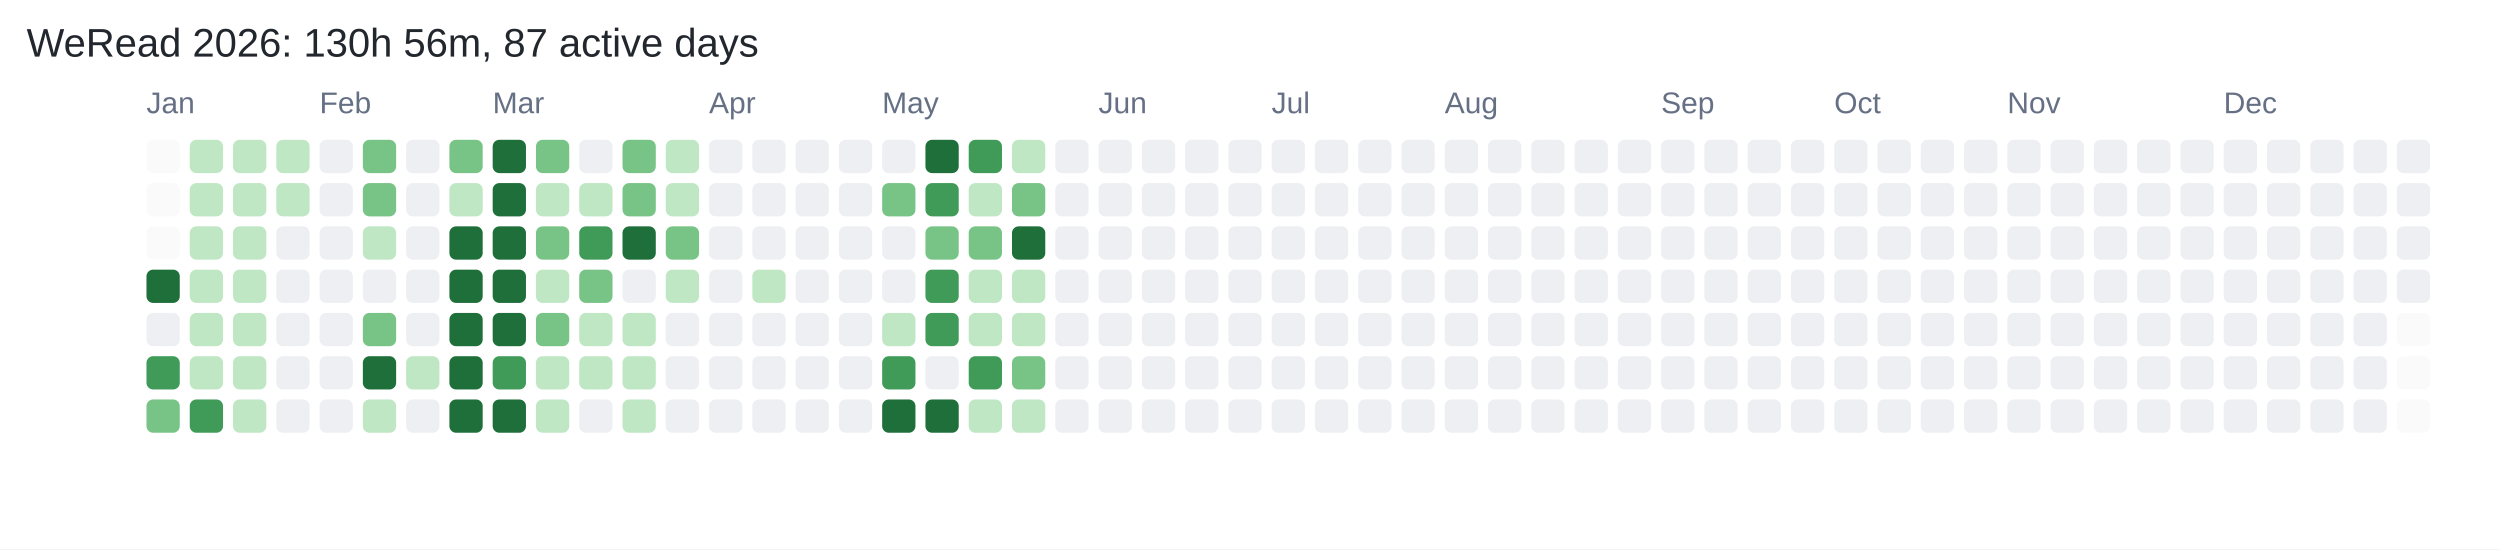
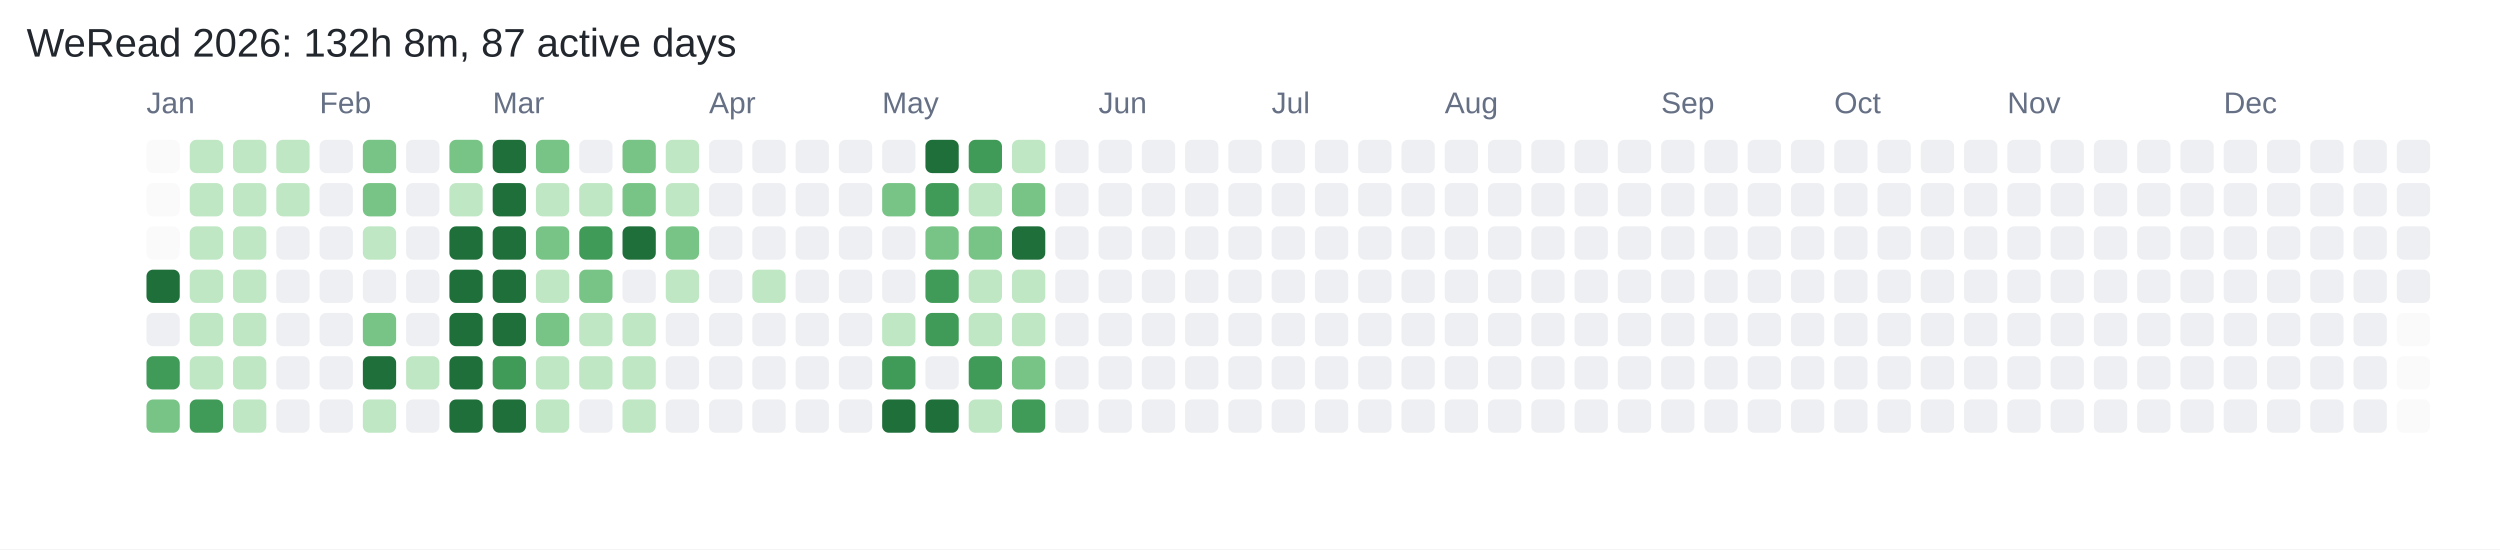
<svg xmlns="http://www.w3.org/2000/svg" width="751" height="165" viewBox="0 0 751 165">
  <rect width="100%" height="100%" fill="#FFFFFF" />
-   <text x="8" y="17" fill="#22272E" font-family="Arial,sans-serif" font-size="12">WeRead 2026: 130h 56m, 87 active days</text>
+   <text x="8" y="17" fill="#22272E" font-family="Arial,sans-serif" font-size="12">WeRead 2026: 132h 8m, 87 active days</text>
  <text x="44" y="34" fill="#667085" font-family="Arial,sans-serif" font-size="9">Jan</text>
  <text x="96" y="34" fill="#667085" font-family="Arial,sans-serif" font-size="9">Feb</text>
  <text x="148" y="34" fill="#667085" font-family="Arial,sans-serif" font-size="9">Mar</text>
  <text x="213" y="34" fill="#667085" font-family="Arial,sans-serif" font-size="9">Apr</text>
  <text x="265" y="34" fill="#667085" font-family="Arial,sans-serif" font-size="9">May</text>
  <text x="330" y="34" fill="#667085" font-family="Arial,sans-serif" font-size="9">Jun</text>
  <text x="382" y="34" fill="#667085" font-family="Arial,sans-serif" font-size="9">Jul</text>
  <text x="434" y="34" fill="#667085" font-family="Arial,sans-serif" font-size="9">Aug</text>
  <text x="499" y="34" fill="#667085" font-family="Arial,sans-serif" font-size="9">Sep</text>
  <text x="551" y="34" fill="#667085" font-family="Arial,sans-serif" font-size="9">Oct</text>
  <text x="603" y="34" fill="#667085" font-family="Arial,sans-serif" font-size="9">Nov</text>
  <text x="668" y="34" fill="#667085" font-family="Arial,sans-serif" font-size="9">Dec</text>
  <rect x="44" y="42" width="10" height="10" rx="2" fill="#FAFAFA" />
  <rect x="44" y="55" width="10" height="10" rx="2" fill="#FAFAFA" />
  <rect x="44" y="68" width="10" height="10" rx="2" fill="#FAFAFA" />
  <rect x="44" y="81" width="10" height="10" rx="2" fill="#1F6F3A" />
  <rect x="44" y="94" width="10" height="10" rx="2" fill="#EDEFF2" />
  <rect x="44" y="107" width="10" height="10" rx="2" fill="#3F9B57" />
  <rect x="44" y="120" width="10" height="10" rx="2" fill="#78C486" />
  <rect x="57" y="42" width="10" height="10" rx="2" fill="#BFE7C4" />
  <rect x="57" y="55" width="10" height="10" rx="2" fill="#BFE7C4" />
  <rect x="57" y="68" width="10" height="10" rx="2" fill="#BFE7C4" />
  <rect x="57" y="81" width="10" height="10" rx="2" fill="#BFE7C4" />
  <rect x="57" y="94" width="10" height="10" rx="2" fill="#BFE7C4" />
  <rect x="57" y="107" width="10" height="10" rx="2" fill="#BFE7C4" />
  <rect x="57" y="120" width="10" height="10" rx="2" fill="#3F9B57" />
  <rect x="70" y="42" width="10" height="10" rx="2" fill="#BFE7C4" />
  <rect x="70" y="55" width="10" height="10" rx="2" fill="#BFE7C4" />
  <rect x="70" y="68" width="10" height="10" rx="2" fill="#BFE7C4" />
  <rect x="70" y="81" width="10" height="10" rx="2" fill="#BFE7C4" />
  <rect x="70" y="94" width="10" height="10" rx="2" fill="#BFE7C4" />
  <rect x="70" y="107" width="10" height="10" rx="2" fill="#BFE7C4" />
  <rect x="70" y="120" width="10" height="10" rx="2" fill="#BFE7C4" />
  <rect x="83" y="42" width="10" height="10" rx="2" fill="#BFE7C4" />
  <rect x="83" y="55" width="10" height="10" rx="2" fill="#BFE7C4" />
  <rect x="83" y="68" width="10" height="10" rx="2" fill="#EDEFF2" />
  <rect x="83" y="81" width="10" height="10" rx="2" fill="#EDEFF2" />
  <rect x="83" y="94" width="10" height="10" rx="2" fill="#EDEFF2" />
  <rect x="83" y="107" width="10" height="10" rx="2" fill="#EDEFF2" />
  <rect x="83" y="120" width="10" height="10" rx="2" fill="#EDEFF2" />
  <rect x="96" y="42" width="10" height="10" rx="2" fill="#EDEFF2" />
  <rect x="96" y="55" width="10" height="10" rx="2" fill="#EDEFF2" />
  <rect x="96" y="68" width="10" height="10" rx="2" fill="#EDEFF2" />
  <rect x="96" y="81" width="10" height="10" rx="2" fill="#EDEFF2" />
  <rect x="96" y="94" width="10" height="10" rx="2" fill="#EDEFF2" />
  <rect x="96" y="107" width="10" height="10" rx="2" fill="#EDEFF2" />
  <rect x="96" y="120" width="10" height="10" rx="2" fill="#EDEFF2" />
  <rect x="109" y="42" width="10" height="10" rx="2" fill="#78C486" />
  <rect x="109" y="55" width="10" height="10" rx="2" fill="#78C486" />
  <rect x="109" y="68" width="10" height="10" rx="2" fill="#BFE7C4" />
  <rect x="109" y="81" width="10" height="10" rx="2" fill="#EDEFF2" />
  <rect x="109" y="94" width="10" height="10" rx="2" fill="#78C486" />
  <rect x="109" y="107" width="10" height="10" rx="2" fill="#1F6F3A" />
  <rect x="109" y="120" width="10" height="10" rx="2" fill="#BFE7C4" />
  <rect x="122" y="42" width="10" height="10" rx="2" fill="#EDEFF2" />
  <rect x="122" y="55" width="10" height="10" rx="2" fill="#EDEFF2" />
  <rect x="122" y="68" width="10" height="10" rx="2" fill="#EDEFF2" />
  <rect x="122" y="81" width="10" height="10" rx="2" fill="#EDEFF2" />
  <rect x="122" y="94" width="10" height="10" rx="2" fill="#EDEFF2" />
  <rect x="122" y="107" width="10" height="10" rx="2" fill="#BFE7C4" />
  <rect x="122" y="120" width="10" height="10" rx="2" fill="#EDEFF2" />
  <rect x="135" y="42" width="10" height="10" rx="2" fill="#78C486" />
  <rect x="135" y="55" width="10" height="10" rx="2" fill="#BFE7C4" />
  <rect x="135" y="68" width="10" height="10" rx="2" fill="#1F6F3A" />
  <rect x="135" y="81" width="10" height="10" rx="2" fill="#1F6F3A" />
  <rect x="135" y="94" width="10" height="10" rx="2" fill="#1F6F3A" />
  <rect x="135" y="107" width="10" height="10" rx="2" fill="#1F6F3A" />
  <rect x="135" y="120" width="10" height="10" rx="2" fill="#1F6F3A" />
  <rect x="148" y="42" width="10" height="10" rx="2" fill="#1F6F3A" />
  <rect x="148" y="55" width="10" height="10" rx="2" fill="#1F6F3A" />
  <rect x="148" y="68" width="10" height="10" rx="2" fill="#1F6F3A" />
  <rect x="148" y="81" width="10" height="10" rx="2" fill="#1F6F3A" />
  <rect x="148" y="94" width="10" height="10" rx="2" fill="#1F6F3A" />
  <rect x="148" y="107" width="10" height="10" rx="2" fill="#3F9B57" />
  <rect x="148" y="120" width="10" height="10" rx="2" fill="#1F6F3A" />
  <rect x="161" y="42" width="10" height="10" rx="2" fill="#78C486" />
  <rect x="161" y="55" width="10" height="10" rx="2" fill="#BFE7C4" />
  <rect x="161" y="68" width="10" height="10" rx="2" fill="#78C486" />
  <rect x="161" y="81" width="10" height="10" rx="2" fill="#BFE7C4" />
  <rect x="161" y="94" width="10" height="10" rx="2" fill="#78C486" />
  <rect x="161" y="107" width="10" height="10" rx="2" fill="#BFE7C4" />
  <rect x="161" y="120" width="10" height="10" rx="2" fill="#BFE7C4" />
  <rect x="174" y="42" width="10" height="10" rx="2" fill="#EDEFF2" />
  <rect x="174" y="55" width="10" height="10" rx="2" fill="#BFE7C4" />
  <rect x="174" y="68" width="10" height="10" rx="2" fill="#3F9B57" />
  <rect x="174" y="81" width="10" height="10" rx="2" fill="#78C486" />
  <rect x="174" y="94" width="10" height="10" rx="2" fill="#BFE7C4" />
  <rect x="174" y="107" width="10" height="10" rx="2" fill="#BFE7C4" />
  <rect x="174" y="120" width="10" height="10" rx="2" fill="#EDEFF2" />
  <rect x="187" y="42" width="10" height="10" rx="2" fill="#78C486" />
  <rect x="187" y="55" width="10" height="10" rx="2" fill="#78C486" />
  <rect x="187" y="68" width="10" height="10" rx="2" fill="#1F6F3A" />
  <rect x="187" y="81" width="10" height="10" rx="2" fill="#EDEFF2" />
  <rect x="187" y="94" width="10" height="10" rx="2" fill="#BFE7C4" />
  <rect x="187" y="107" width="10" height="10" rx="2" fill="#BFE7C4" />
  <rect x="187" y="120" width="10" height="10" rx="2" fill="#BFE7C4" />
  <rect x="200" y="42" width="10" height="10" rx="2" fill="#BFE7C4" />
  <rect x="200" y="55" width="10" height="10" rx="2" fill="#BFE7C4" />
  <rect x="200" y="68" width="10" height="10" rx="2" fill="#78C486" />
  <rect x="200" y="81" width="10" height="10" rx="2" fill="#BFE7C4" />
  <rect x="200" y="94" width="10" height="10" rx="2" fill="#EDEFF2" />
  <rect x="200" y="107" width="10" height="10" rx="2" fill="#EDEFF2" />
  <rect x="200" y="120" width="10" height="10" rx="2" fill="#EDEFF2" />
  <rect x="213" y="42" width="10" height="10" rx="2" fill="#EDEFF2" />
  <rect x="213" y="55" width="10" height="10" rx="2" fill="#EDEFF2" />
  <rect x="213" y="68" width="10" height="10" rx="2" fill="#EDEFF2" />
  <rect x="213" y="81" width="10" height="10" rx="2" fill="#EDEFF2" />
  <rect x="213" y="94" width="10" height="10" rx="2" fill="#EDEFF2" />
  <rect x="213" y="107" width="10" height="10" rx="2" fill="#EDEFF2" />
  <rect x="213" y="120" width="10" height="10" rx="2" fill="#EDEFF2" />
  <rect x="226" y="42" width="10" height="10" rx="2" fill="#EDEFF2" />
  <rect x="226" y="55" width="10" height="10" rx="2" fill="#EDEFF2" />
  <rect x="226" y="68" width="10" height="10" rx="2" fill="#EDEFF2" />
  <rect x="226" y="81" width="10" height="10" rx="2" fill="#BFE7C4" />
  <rect x="226" y="94" width="10" height="10" rx="2" fill="#EDEFF2" />
  <rect x="226" y="107" width="10" height="10" rx="2" fill="#EDEFF2" />
  <rect x="226" y="120" width="10" height="10" rx="2" fill="#EDEFF2" />
  <rect x="239" y="42" width="10" height="10" rx="2" fill="#EDEFF2" />
  <rect x="239" y="55" width="10" height="10" rx="2" fill="#EDEFF2" />
  <rect x="239" y="68" width="10" height="10" rx="2" fill="#EDEFF2" />
  <rect x="239" y="81" width="10" height="10" rx="2" fill="#EDEFF2" />
  <rect x="239" y="94" width="10" height="10" rx="2" fill="#EDEFF2" />
  <rect x="239" y="107" width="10" height="10" rx="2" fill="#EDEFF2" />
  <rect x="239" y="120" width="10" height="10" rx="2" fill="#EDEFF2" />
  <rect x="252" y="42" width="10" height="10" rx="2" fill="#EDEFF2" />
  <rect x="252" y="55" width="10" height="10" rx="2" fill="#EDEFF2" />
  <rect x="252" y="68" width="10" height="10" rx="2" fill="#EDEFF2" />
  <rect x="252" y="81" width="10" height="10" rx="2" fill="#EDEFF2" />
  <rect x="252" y="94" width="10" height="10" rx="2" fill="#EDEFF2" />
  <rect x="252" y="107" width="10" height="10" rx="2" fill="#EDEFF2" />
  <rect x="252" y="120" width="10" height="10" rx="2" fill="#EDEFF2" />
  <rect x="265" y="42" width="10" height="10" rx="2" fill="#EDEFF2" />
  <rect x="265" y="55" width="10" height="10" rx="2" fill="#78C486" />
  <rect x="265" y="68" width="10" height="10" rx="2" fill="#EDEFF2" />
  <rect x="265" y="81" width="10" height="10" rx="2" fill="#EDEFF2" />
  <rect x="265" y="94" width="10" height="10" rx="2" fill="#BFE7C4" />
  <rect x="265" y="107" width="10" height="10" rx="2" fill="#3F9B57" />
  <rect x="265" y="120" width="10" height="10" rx="2" fill="#1F6F3A" />
  <rect x="278" y="42" width="10" height="10" rx="2" fill="#1F6F3A" />
  <rect x="278" y="55" width="10" height="10" rx="2" fill="#3F9B57" />
  <rect x="278" y="68" width="10" height="10" rx="2" fill="#78C486" />
  <rect x="278" y="81" width="10" height="10" rx="2" fill="#3F9B57" />
  <rect x="278" y="94" width="10" height="10" rx="2" fill="#3F9B57" />
  <rect x="278" y="107" width="10" height="10" rx="2" fill="#EDEFF2" />
  <rect x="278" y="120" width="10" height="10" rx="2" fill="#1F6F3A" />
  <rect x="291" y="42" width="10" height="10" rx="2" fill="#3F9B57" />
  <rect x="291" y="55" width="10" height="10" rx="2" fill="#BFE7C4" />
  <rect x="291" y="68" width="10" height="10" rx="2" fill="#78C486" />
  <rect x="291" y="81" width="10" height="10" rx="2" fill="#BFE7C4" />
  <rect x="291" y="94" width="10" height="10" rx="2" fill="#BFE7C4" />
  <rect x="291" y="107" width="10" height="10" rx="2" fill="#3F9B57" />
  <rect x="291" y="120" width="10" height="10" rx="2" fill="#BFE7C4" />
  <rect x="304" y="42" width="10" height="10" rx="2" fill="#BFE7C4" />
  <rect x="304" y="55" width="10" height="10" rx="2" fill="#78C486" />
  <rect x="304" y="68" width="10" height="10" rx="2" fill="#1F6F3A" />
  <rect x="304" y="81" width="10" height="10" rx="2" fill="#BFE7C4" />
  <rect x="304" y="94" width="10" height="10" rx="2" fill="#BFE7C4" />
  <rect x="304" y="107" width="10" height="10" rx="2" fill="#78C486" />
-   <rect x="304" y="120" width="10" height="10" rx="2" fill="#BFE7C4" />
+   <rect x="304" y="120" width="10" height="10" rx="2" fill="#3F9B57" />
  <rect x="317" y="42" width="10" height="10" rx="2" fill="#EDEFF2" />
  <rect x="317" y="55" width="10" height="10" rx="2" fill="#EDEFF2" />
  <rect x="317" y="68" width="10" height="10" rx="2" fill="#EDEFF2" />
  <rect x="317" y="81" width="10" height="10" rx="2" fill="#EDEFF2" />
  <rect x="317" y="94" width="10" height="10" rx="2" fill="#EDEFF2" />
  <rect x="317" y="107" width="10" height="10" rx="2" fill="#EDEFF2" />
  <rect x="317" y="120" width="10" height="10" rx="2" fill="#EDEFF2" />
  <rect x="330" y="42" width="10" height="10" rx="2" fill="#EDEFF2" />
  <rect x="330" y="55" width="10" height="10" rx="2" fill="#EDEFF2" />
  <rect x="330" y="68" width="10" height="10" rx="2" fill="#EDEFF2" />
  <rect x="330" y="81" width="10" height="10" rx="2" fill="#EDEFF2" />
  <rect x="330" y="94" width="10" height="10" rx="2" fill="#EDEFF2" />
  <rect x="330" y="107" width="10" height="10" rx="2" fill="#EDEFF2" />
  <rect x="330" y="120" width="10" height="10" rx="2" fill="#EDEFF2" />
  <rect x="343" y="42" width="10" height="10" rx="2" fill="#EDEFF2" />
  <rect x="343" y="55" width="10" height="10" rx="2" fill="#EDEFF2" />
  <rect x="343" y="68" width="10" height="10" rx="2" fill="#EDEFF2" />
  <rect x="343" y="81" width="10" height="10" rx="2" fill="#EDEFF2" />
  <rect x="343" y="94" width="10" height="10" rx="2" fill="#EDEFF2" />
  <rect x="343" y="107" width="10" height="10" rx="2" fill="#EDEFF2" />
  <rect x="343" y="120" width="10" height="10" rx="2" fill="#EDEFF2" />
  <rect x="356" y="42" width="10" height="10" rx="2" fill="#EDEFF2" />
  <rect x="356" y="55" width="10" height="10" rx="2" fill="#EDEFF2" />
  <rect x="356" y="68" width="10" height="10" rx="2" fill="#EDEFF2" />
  <rect x="356" y="81" width="10" height="10" rx="2" fill="#EDEFF2" />
  <rect x="356" y="94" width="10" height="10" rx="2" fill="#EDEFF2" />
  <rect x="356" y="107" width="10" height="10" rx="2" fill="#EDEFF2" />
  <rect x="356" y="120" width="10" height="10" rx="2" fill="#EDEFF2" />
  <rect x="369" y="42" width="10" height="10" rx="2" fill="#EDEFF2" />
  <rect x="369" y="55" width="10" height="10" rx="2" fill="#EDEFF2" />
  <rect x="369" y="68" width="10" height="10" rx="2" fill="#EDEFF2" />
  <rect x="369" y="81" width="10" height="10" rx="2" fill="#EDEFF2" />
  <rect x="369" y="94" width="10" height="10" rx="2" fill="#EDEFF2" />
  <rect x="369" y="107" width="10" height="10" rx="2" fill="#EDEFF2" />
  <rect x="369" y="120" width="10" height="10" rx="2" fill="#EDEFF2" />
  <rect x="382" y="42" width="10" height="10" rx="2" fill="#EDEFF2" />
  <rect x="382" y="55" width="10" height="10" rx="2" fill="#EDEFF2" />
  <rect x="382" y="68" width="10" height="10" rx="2" fill="#EDEFF2" />
  <rect x="382" y="81" width="10" height="10" rx="2" fill="#EDEFF2" />
  <rect x="382" y="94" width="10" height="10" rx="2" fill="#EDEFF2" />
  <rect x="382" y="107" width="10" height="10" rx="2" fill="#EDEFF2" />
  <rect x="382" y="120" width="10" height="10" rx="2" fill="#EDEFF2" />
  <rect x="395" y="42" width="10" height="10" rx="2" fill="#EDEFF2" />
  <rect x="395" y="55" width="10" height="10" rx="2" fill="#EDEFF2" />
  <rect x="395" y="68" width="10" height="10" rx="2" fill="#EDEFF2" />
  <rect x="395" y="81" width="10" height="10" rx="2" fill="#EDEFF2" />
  <rect x="395" y="94" width="10" height="10" rx="2" fill="#EDEFF2" />
  <rect x="395" y="107" width="10" height="10" rx="2" fill="#EDEFF2" />
  <rect x="395" y="120" width="10" height="10" rx="2" fill="#EDEFF2" />
  <rect x="408" y="42" width="10" height="10" rx="2" fill="#EDEFF2" />
  <rect x="408" y="55" width="10" height="10" rx="2" fill="#EDEFF2" />
  <rect x="408" y="68" width="10" height="10" rx="2" fill="#EDEFF2" />
  <rect x="408" y="81" width="10" height="10" rx="2" fill="#EDEFF2" />
  <rect x="408" y="94" width="10" height="10" rx="2" fill="#EDEFF2" />
  <rect x="408" y="107" width="10" height="10" rx="2" fill="#EDEFF2" />
  <rect x="408" y="120" width="10" height="10" rx="2" fill="#EDEFF2" />
  <rect x="421" y="42" width="10" height="10" rx="2" fill="#EDEFF2" />
  <rect x="421" y="55" width="10" height="10" rx="2" fill="#EDEFF2" />
  <rect x="421" y="68" width="10" height="10" rx="2" fill="#EDEFF2" />
  <rect x="421" y="81" width="10" height="10" rx="2" fill="#EDEFF2" />
  <rect x="421" y="94" width="10" height="10" rx="2" fill="#EDEFF2" />
  <rect x="421" y="107" width="10" height="10" rx="2" fill="#EDEFF2" />
  <rect x="421" y="120" width="10" height="10" rx="2" fill="#EDEFF2" />
  <rect x="434" y="42" width="10" height="10" rx="2" fill="#EDEFF2" />
  <rect x="434" y="55" width="10" height="10" rx="2" fill="#EDEFF2" />
  <rect x="434" y="68" width="10" height="10" rx="2" fill="#EDEFF2" />
  <rect x="434" y="81" width="10" height="10" rx="2" fill="#EDEFF2" />
  <rect x="434" y="94" width="10" height="10" rx="2" fill="#EDEFF2" />
  <rect x="434" y="107" width="10" height="10" rx="2" fill="#EDEFF2" />
  <rect x="434" y="120" width="10" height="10" rx="2" fill="#EDEFF2" />
  <rect x="447" y="42" width="10" height="10" rx="2" fill="#EDEFF2" />
  <rect x="447" y="55" width="10" height="10" rx="2" fill="#EDEFF2" />
  <rect x="447" y="68" width="10" height="10" rx="2" fill="#EDEFF2" />
  <rect x="447" y="81" width="10" height="10" rx="2" fill="#EDEFF2" />
  <rect x="447" y="94" width="10" height="10" rx="2" fill="#EDEFF2" />
  <rect x="447" y="107" width="10" height="10" rx="2" fill="#EDEFF2" />
  <rect x="447" y="120" width="10" height="10" rx="2" fill="#EDEFF2" />
  <rect x="460" y="42" width="10" height="10" rx="2" fill="#EDEFF2" />
  <rect x="460" y="55" width="10" height="10" rx="2" fill="#EDEFF2" />
  <rect x="460" y="68" width="10" height="10" rx="2" fill="#EDEFF2" />
  <rect x="460" y="81" width="10" height="10" rx="2" fill="#EDEFF2" />
  <rect x="460" y="94" width="10" height="10" rx="2" fill="#EDEFF2" />
  <rect x="460" y="107" width="10" height="10" rx="2" fill="#EDEFF2" />
  <rect x="460" y="120" width="10" height="10" rx="2" fill="#EDEFF2" />
  <rect x="473" y="42" width="10" height="10" rx="2" fill="#EDEFF2" />
  <rect x="473" y="55" width="10" height="10" rx="2" fill="#EDEFF2" />
  <rect x="473" y="68" width="10" height="10" rx="2" fill="#EDEFF2" />
  <rect x="473" y="81" width="10" height="10" rx="2" fill="#EDEFF2" />
  <rect x="473" y="94" width="10" height="10" rx="2" fill="#EDEFF2" />
  <rect x="473" y="107" width="10" height="10" rx="2" fill="#EDEFF2" />
  <rect x="473" y="120" width="10" height="10" rx="2" fill="#EDEFF2" />
  <rect x="486" y="42" width="10" height="10" rx="2" fill="#EDEFF2" />
  <rect x="486" y="55" width="10" height="10" rx="2" fill="#EDEFF2" />
  <rect x="486" y="68" width="10" height="10" rx="2" fill="#EDEFF2" />
  <rect x="486" y="81" width="10" height="10" rx="2" fill="#EDEFF2" />
  <rect x="486" y="94" width="10" height="10" rx="2" fill="#EDEFF2" />
  <rect x="486" y="107" width="10" height="10" rx="2" fill="#EDEFF2" />
  <rect x="486" y="120" width="10" height="10" rx="2" fill="#EDEFF2" />
  <rect x="499" y="42" width="10" height="10" rx="2" fill="#EDEFF2" />
  <rect x="499" y="55" width="10" height="10" rx="2" fill="#EDEFF2" />
  <rect x="499" y="68" width="10" height="10" rx="2" fill="#EDEFF2" />
  <rect x="499" y="81" width="10" height="10" rx="2" fill="#EDEFF2" />
  <rect x="499" y="94" width="10" height="10" rx="2" fill="#EDEFF2" />
  <rect x="499" y="107" width="10" height="10" rx="2" fill="#EDEFF2" />
  <rect x="499" y="120" width="10" height="10" rx="2" fill="#EDEFF2" />
  <rect x="512" y="42" width="10" height="10" rx="2" fill="#EDEFF2" />
  <rect x="512" y="55" width="10" height="10" rx="2" fill="#EDEFF2" />
  <rect x="512" y="68" width="10" height="10" rx="2" fill="#EDEFF2" />
  <rect x="512" y="81" width="10" height="10" rx="2" fill="#EDEFF2" />
  <rect x="512" y="94" width="10" height="10" rx="2" fill="#EDEFF2" />
  <rect x="512" y="107" width="10" height="10" rx="2" fill="#EDEFF2" />
  <rect x="512" y="120" width="10" height="10" rx="2" fill="#EDEFF2" />
  <rect x="525" y="42" width="10" height="10" rx="2" fill="#EDEFF2" />
  <rect x="525" y="55" width="10" height="10" rx="2" fill="#EDEFF2" />
  <rect x="525" y="68" width="10" height="10" rx="2" fill="#EDEFF2" />
  <rect x="525" y="81" width="10" height="10" rx="2" fill="#EDEFF2" />
  <rect x="525" y="94" width="10" height="10" rx="2" fill="#EDEFF2" />
  <rect x="525" y="107" width="10" height="10" rx="2" fill="#EDEFF2" />
  <rect x="525" y="120" width="10" height="10" rx="2" fill="#EDEFF2" />
  <rect x="538" y="42" width="10" height="10" rx="2" fill="#EDEFF2" />
  <rect x="538" y="55" width="10" height="10" rx="2" fill="#EDEFF2" />
  <rect x="538" y="68" width="10" height="10" rx="2" fill="#EDEFF2" />
  <rect x="538" y="81" width="10" height="10" rx="2" fill="#EDEFF2" />
  <rect x="538" y="94" width="10" height="10" rx="2" fill="#EDEFF2" />
  <rect x="538" y="107" width="10" height="10" rx="2" fill="#EDEFF2" />
  <rect x="538" y="120" width="10" height="10" rx="2" fill="#EDEFF2" />
  <rect x="551" y="42" width="10" height="10" rx="2" fill="#EDEFF2" />
  <rect x="551" y="55" width="10" height="10" rx="2" fill="#EDEFF2" />
  <rect x="551" y="68" width="10" height="10" rx="2" fill="#EDEFF2" />
  <rect x="551" y="81" width="10" height="10" rx="2" fill="#EDEFF2" />
  <rect x="551" y="94" width="10" height="10" rx="2" fill="#EDEFF2" />
  <rect x="551" y="107" width="10" height="10" rx="2" fill="#EDEFF2" />
  <rect x="551" y="120" width="10" height="10" rx="2" fill="#EDEFF2" />
  <rect x="564" y="42" width="10" height="10" rx="2" fill="#EDEFF2" />
  <rect x="564" y="55" width="10" height="10" rx="2" fill="#EDEFF2" />
  <rect x="564" y="68" width="10" height="10" rx="2" fill="#EDEFF2" />
  <rect x="564" y="81" width="10" height="10" rx="2" fill="#EDEFF2" />
  <rect x="564" y="94" width="10" height="10" rx="2" fill="#EDEFF2" />
  <rect x="564" y="107" width="10" height="10" rx="2" fill="#EDEFF2" />
  <rect x="564" y="120" width="10" height="10" rx="2" fill="#EDEFF2" />
  <rect x="577" y="42" width="10" height="10" rx="2" fill="#EDEFF2" />
  <rect x="577" y="55" width="10" height="10" rx="2" fill="#EDEFF2" />
  <rect x="577" y="68" width="10" height="10" rx="2" fill="#EDEFF2" />
  <rect x="577" y="81" width="10" height="10" rx="2" fill="#EDEFF2" />
  <rect x="577" y="94" width="10" height="10" rx="2" fill="#EDEFF2" />
  <rect x="577" y="107" width="10" height="10" rx="2" fill="#EDEFF2" />
  <rect x="577" y="120" width="10" height="10" rx="2" fill="#EDEFF2" />
  <rect x="590" y="42" width="10" height="10" rx="2" fill="#EDEFF2" />
  <rect x="590" y="55" width="10" height="10" rx="2" fill="#EDEFF2" />
  <rect x="590" y="68" width="10" height="10" rx="2" fill="#EDEFF2" />
  <rect x="590" y="81" width="10" height="10" rx="2" fill="#EDEFF2" />
  <rect x="590" y="94" width="10" height="10" rx="2" fill="#EDEFF2" />
  <rect x="590" y="107" width="10" height="10" rx="2" fill="#EDEFF2" />
  <rect x="590" y="120" width="10" height="10" rx="2" fill="#EDEFF2" />
  <rect x="603" y="42" width="10" height="10" rx="2" fill="#EDEFF2" />
  <rect x="603" y="55" width="10" height="10" rx="2" fill="#EDEFF2" />
  <rect x="603" y="68" width="10" height="10" rx="2" fill="#EDEFF2" />
  <rect x="603" y="81" width="10" height="10" rx="2" fill="#EDEFF2" />
  <rect x="603" y="94" width="10" height="10" rx="2" fill="#EDEFF2" />
  <rect x="603" y="107" width="10" height="10" rx="2" fill="#EDEFF2" />
  <rect x="603" y="120" width="10" height="10" rx="2" fill="#EDEFF2" />
  <rect x="616" y="42" width="10" height="10" rx="2" fill="#EDEFF2" />
  <rect x="616" y="55" width="10" height="10" rx="2" fill="#EDEFF2" />
  <rect x="616" y="68" width="10" height="10" rx="2" fill="#EDEFF2" />
  <rect x="616" y="81" width="10" height="10" rx="2" fill="#EDEFF2" />
  <rect x="616" y="94" width="10" height="10" rx="2" fill="#EDEFF2" />
  <rect x="616" y="107" width="10" height="10" rx="2" fill="#EDEFF2" />
  <rect x="616" y="120" width="10" height="10" rx="2" fill="#EDEFF2" />
  <rect x="629" y="42" width="10" height="10" rx="2" fill="#EDEFF2" />
  <rect x="629" y="55" width="10" height="10" rx="2" fill="#EDEFF2" />
  <rect x="629" y="68" width="10" height="10" rx="2" fill="#EDEFF2" />
  <rect x="629" y="81" width="10" height="10" rx="2" fill="#EDEFF2" />
  <rect x="629" y="94" width="10" height="10" rx="2" fill="#EDEFF2" />
  <rect x="629" y="107" width="10" height="10" rx="2" fill="#EDEFF2" />
  <rect x="629" y="120" width="10" height="10" rx="2" fill="#EDEFF2" />
  <rect x="642" y="42" width="10" height="10" rx="2" fill="#EDEFF2" />
  <rect x="642" y="55" width="10" height="10" rx="2" fill="#EDEFF2" />
  <rect x="642" y="68" width="10" height="10" rx="2" fill="#EDEFF2" />
  <rect x="642" y="81" width="10" height="10" rx="2" fill="#EDEFF2" />
  <rect x="642" y="94" width="10" height="10" rx="2" fill="#EDEFF2" />
  <rect x="642" y="107" width="10" height="10" rx="2" fill="#EDEFF2" />
  <rect x="642" y="120" width="10" height="10" rx="2" fill="#EDEFF2" />
  <rect x="655" y="42" width="10" height="10" rx="2" fill="#EDEFF2" />
  <rect x="655" y="55" width="10" height="10" rx="2" fill="#EDEFF2" />
  <rect x="655" y="68" width="10" height="10" rx="2" fill="#EDEFF2" />
  <rect x="655" y="81" width="10" height="10" rx="2" fill="#EDEFF2" />
  <rect x="655" y="94" width="10" height="10" rx="2" fill="#EDEFF2" />
  <rect x="655" y="107" width="10" height="10" rx="2" fill="#EDEFF2" />
  <rect x="655" y="120" width="10" height="10" rx="2" fill="#EDEFF2" />
  <rect x="668" y="42" width="10" height="10" rx="2" fill="#EDEFF2" />
  <rect x="668" y="55" width="10" height="10" rx="2" fill="#EDEFF2" />
  <rect x="668" y="68" width="10" height="10" rx="2" fill="#EDEFF2" />
  <rect x="668" y="81" width="10" height="10" rx="2" fill="#EDEFF2" />
  <rect x="668" y="94" width="10" height="10" rx="2" fill="#EDEFF2" />
  <rect x="668" y="107" width="10" height="10" rx="2" fill="#EDEFF2" />
  <rect x="668" y="120" width="10" height="10" rx="2" fill="#EDEFF2" />
  <rect x="681" y="42" width="10" height="10" rx="2" fill="#EDEFF2" />
  <rect x="681" y="55" width="10" height="10" rx="2" fill="#EDEFF2" />
  <rect x="681" y="68" width="10" height="10" rx="2" fill="#EDEFF2" />
  <rect x="681" y="81" width="10" height="10" rx="2" fill="#EDEFF2" />
  <rect x="681" y="94" width="10" height="10" rx="2" fill="#EDEFF2" />
  <rect x="681" y="107" width="10" height="10" rx="2" fill="#EDEFF2" />
  <rect x="681" y="120" width="10" height="10" rx="2" fill="#EDEFF2" />
  <rect x="694" y="42" width="10" height="10" rx="2" fill="#EDEFF2" />
  <rect x="694" y="55" width="10" height="10" rx="2" fill="#EDEFF2" />
  <rect x="694" y="68" width="10" height="10" rx="2" fill="#EDEFF2" />
  <rect x="694" y="81" width="10" height="10" rx="2" fill="#EDEFF2" />
  <rect x="694" y="94" width="10" height="10" rx="2" fill="#EDEFF2" />
  <rect x="694" y="107" width="10" height="10" rx="2" fill="#EDEFF2" />
  <rect x="694" y="120" width="10" height="10" rx="2" fill="#EDEFF2" />
  <rect x="707" y="42" width="10" height="10" rx="2" fill="#EDEFF2" />
  <rect x="707" y="55" width="10" height="10" rx="2" fill="#EDEFF2" />
  <rect x="707" y="68" width="10" height="10" rx="2" fill="#EDEFF2" />
  <rect x="707" y="81" width="10" height="10" rx="2" fill="#EDEFF2" />
  <rect x="707" y="94" width="10" height="10" rx="2" fill="#EDEFF2" />
  <rect x="707" y="107" width="10" height="10" rx="2" fill="#EDEFF2" />
  <rect x="707" y="120" width="10" height="10" rx="2" fill="#EDEFF2" />
  <rect x="720" y="42" width="10" height="10" rx="2" fill="#EDEFF2" />
  <rect x="720" y="55" width="10" height="10" rx="2" fill="#EDEFF2" />
  <rect x="720" y="68" width="10" height="10" rx="2" fill="#EDEFF2" />
  <rect x="720" y="81" width="10" height="10" rx="2" fill="#EDEFF2" />
  <rect x="720" y="94" width="10" height="10" rx="2" fill="#FAFAFA" />
  <rect x="720" y="107" width="10" height="10" rx="2" fill="#FAFAFA" />
  <rect x="720" y="120" width="10" height="10" rx="2" fill="#FAFAFA" />
</svg>
